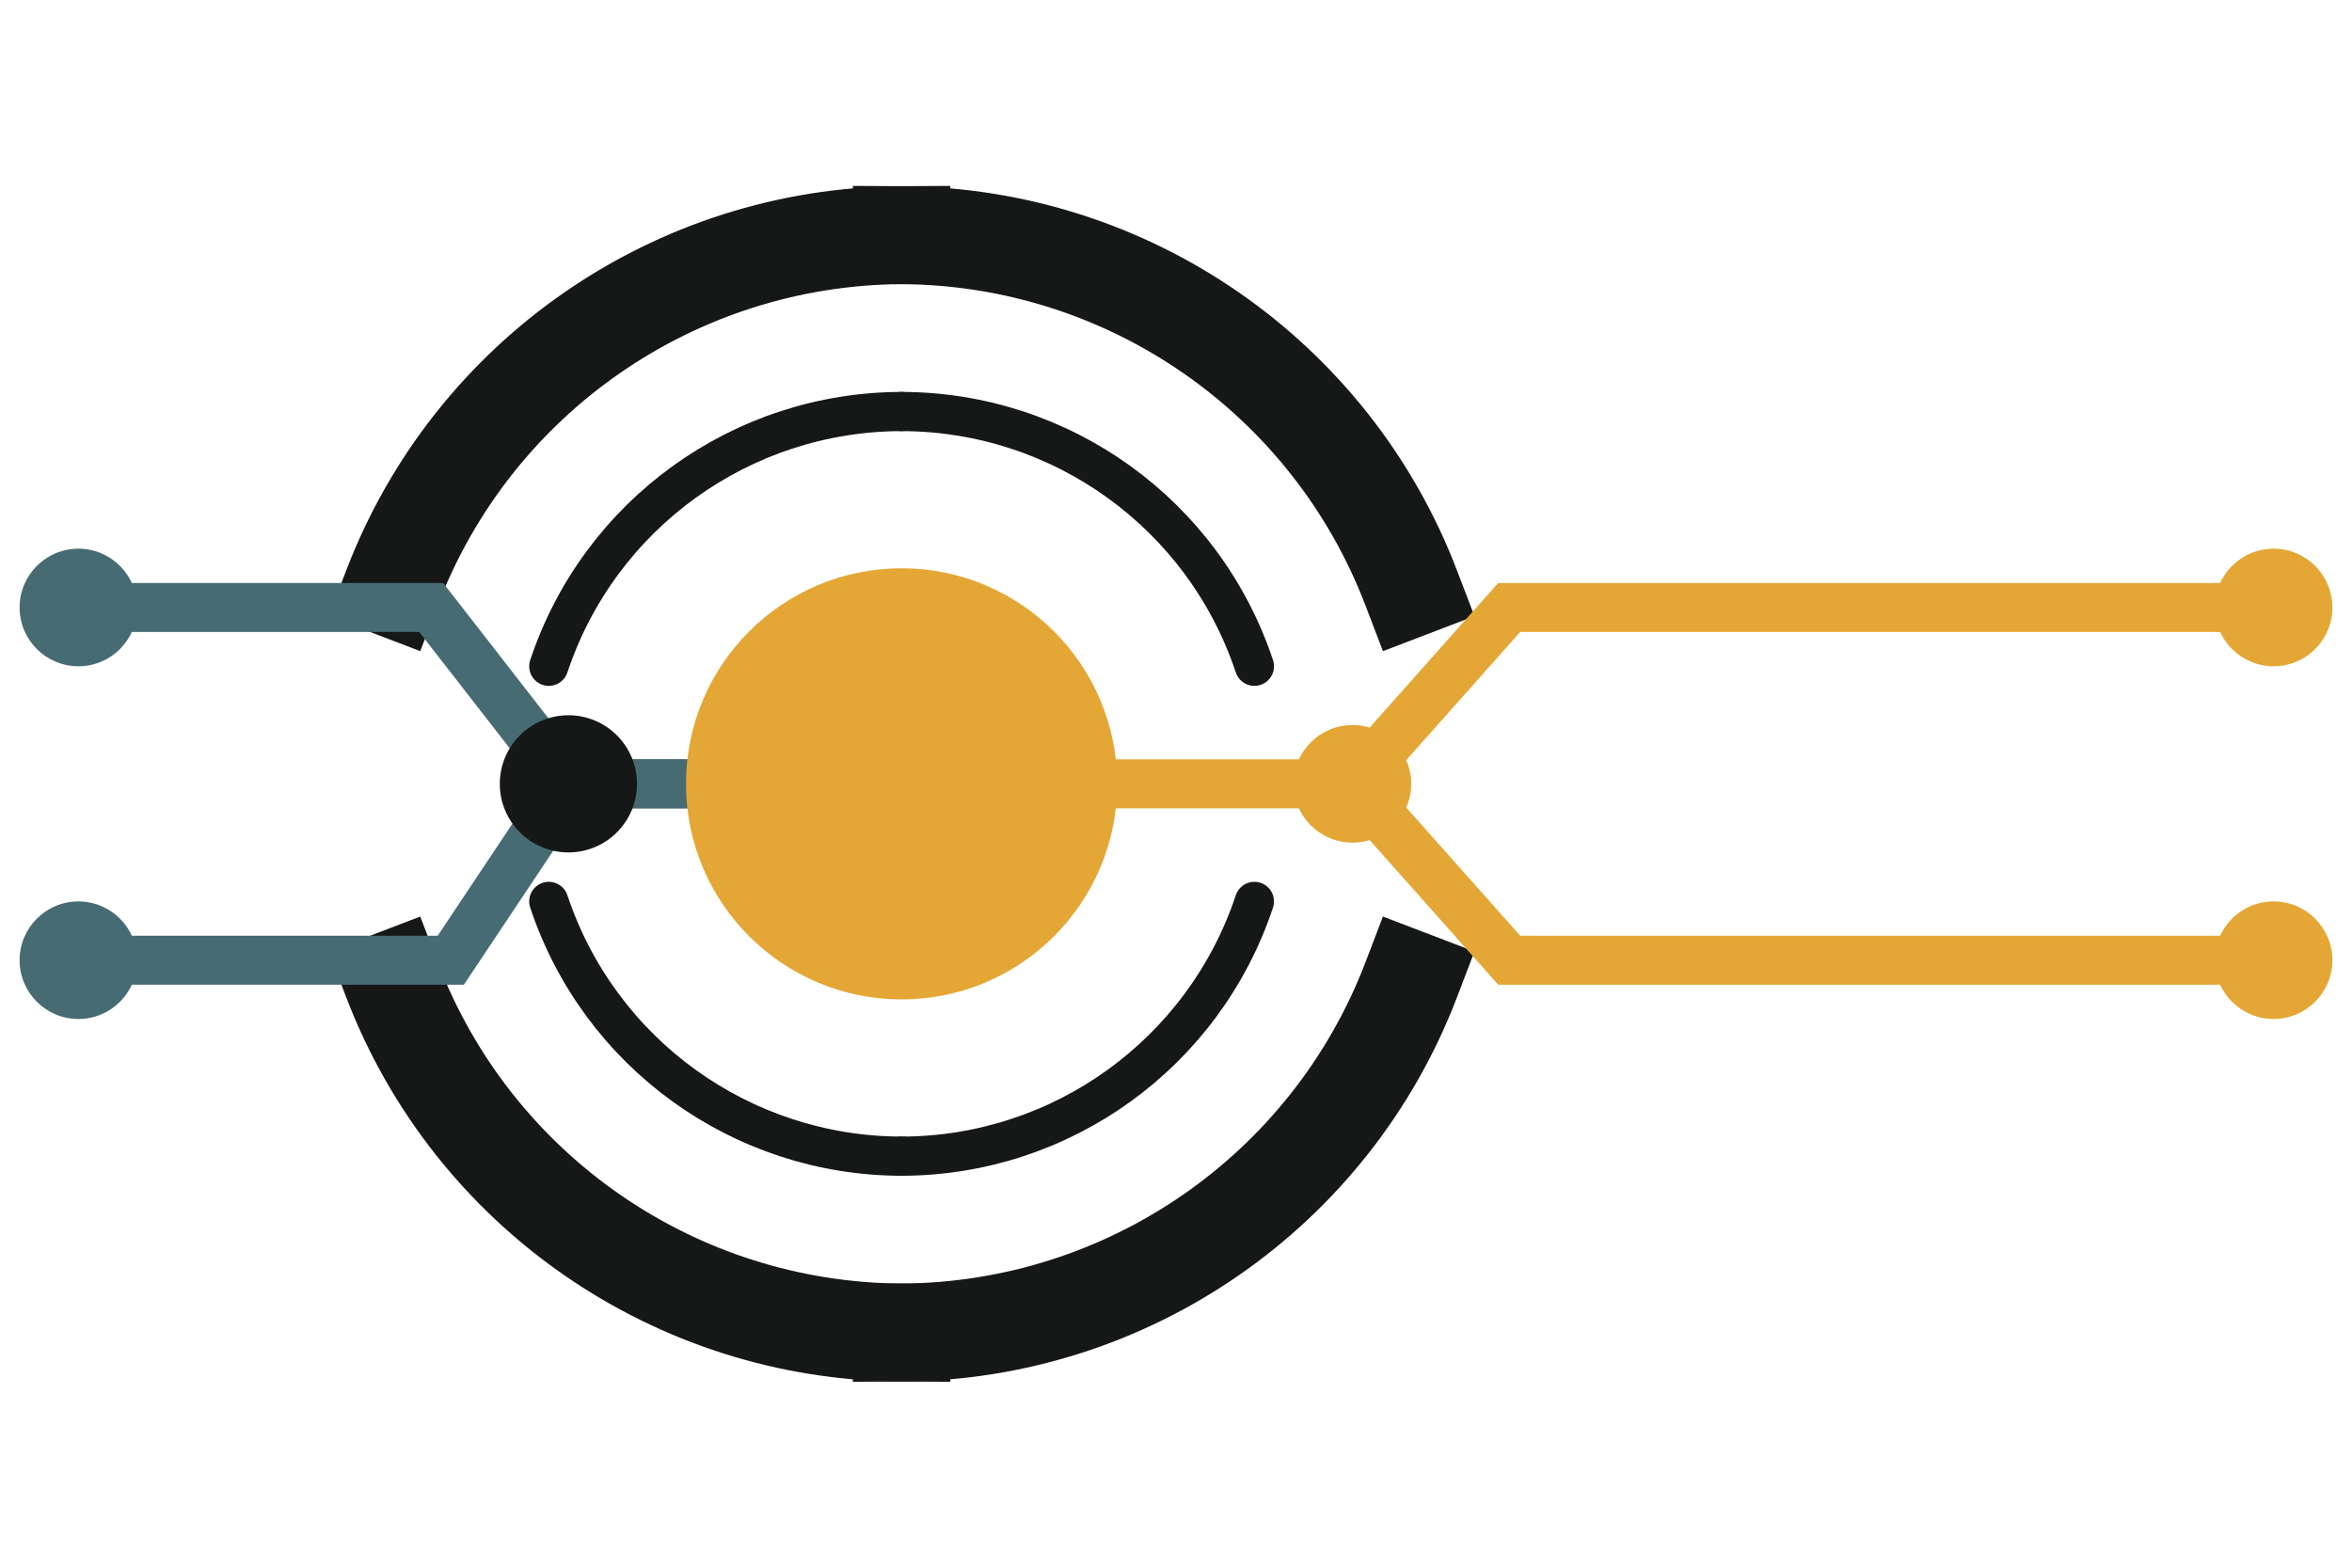
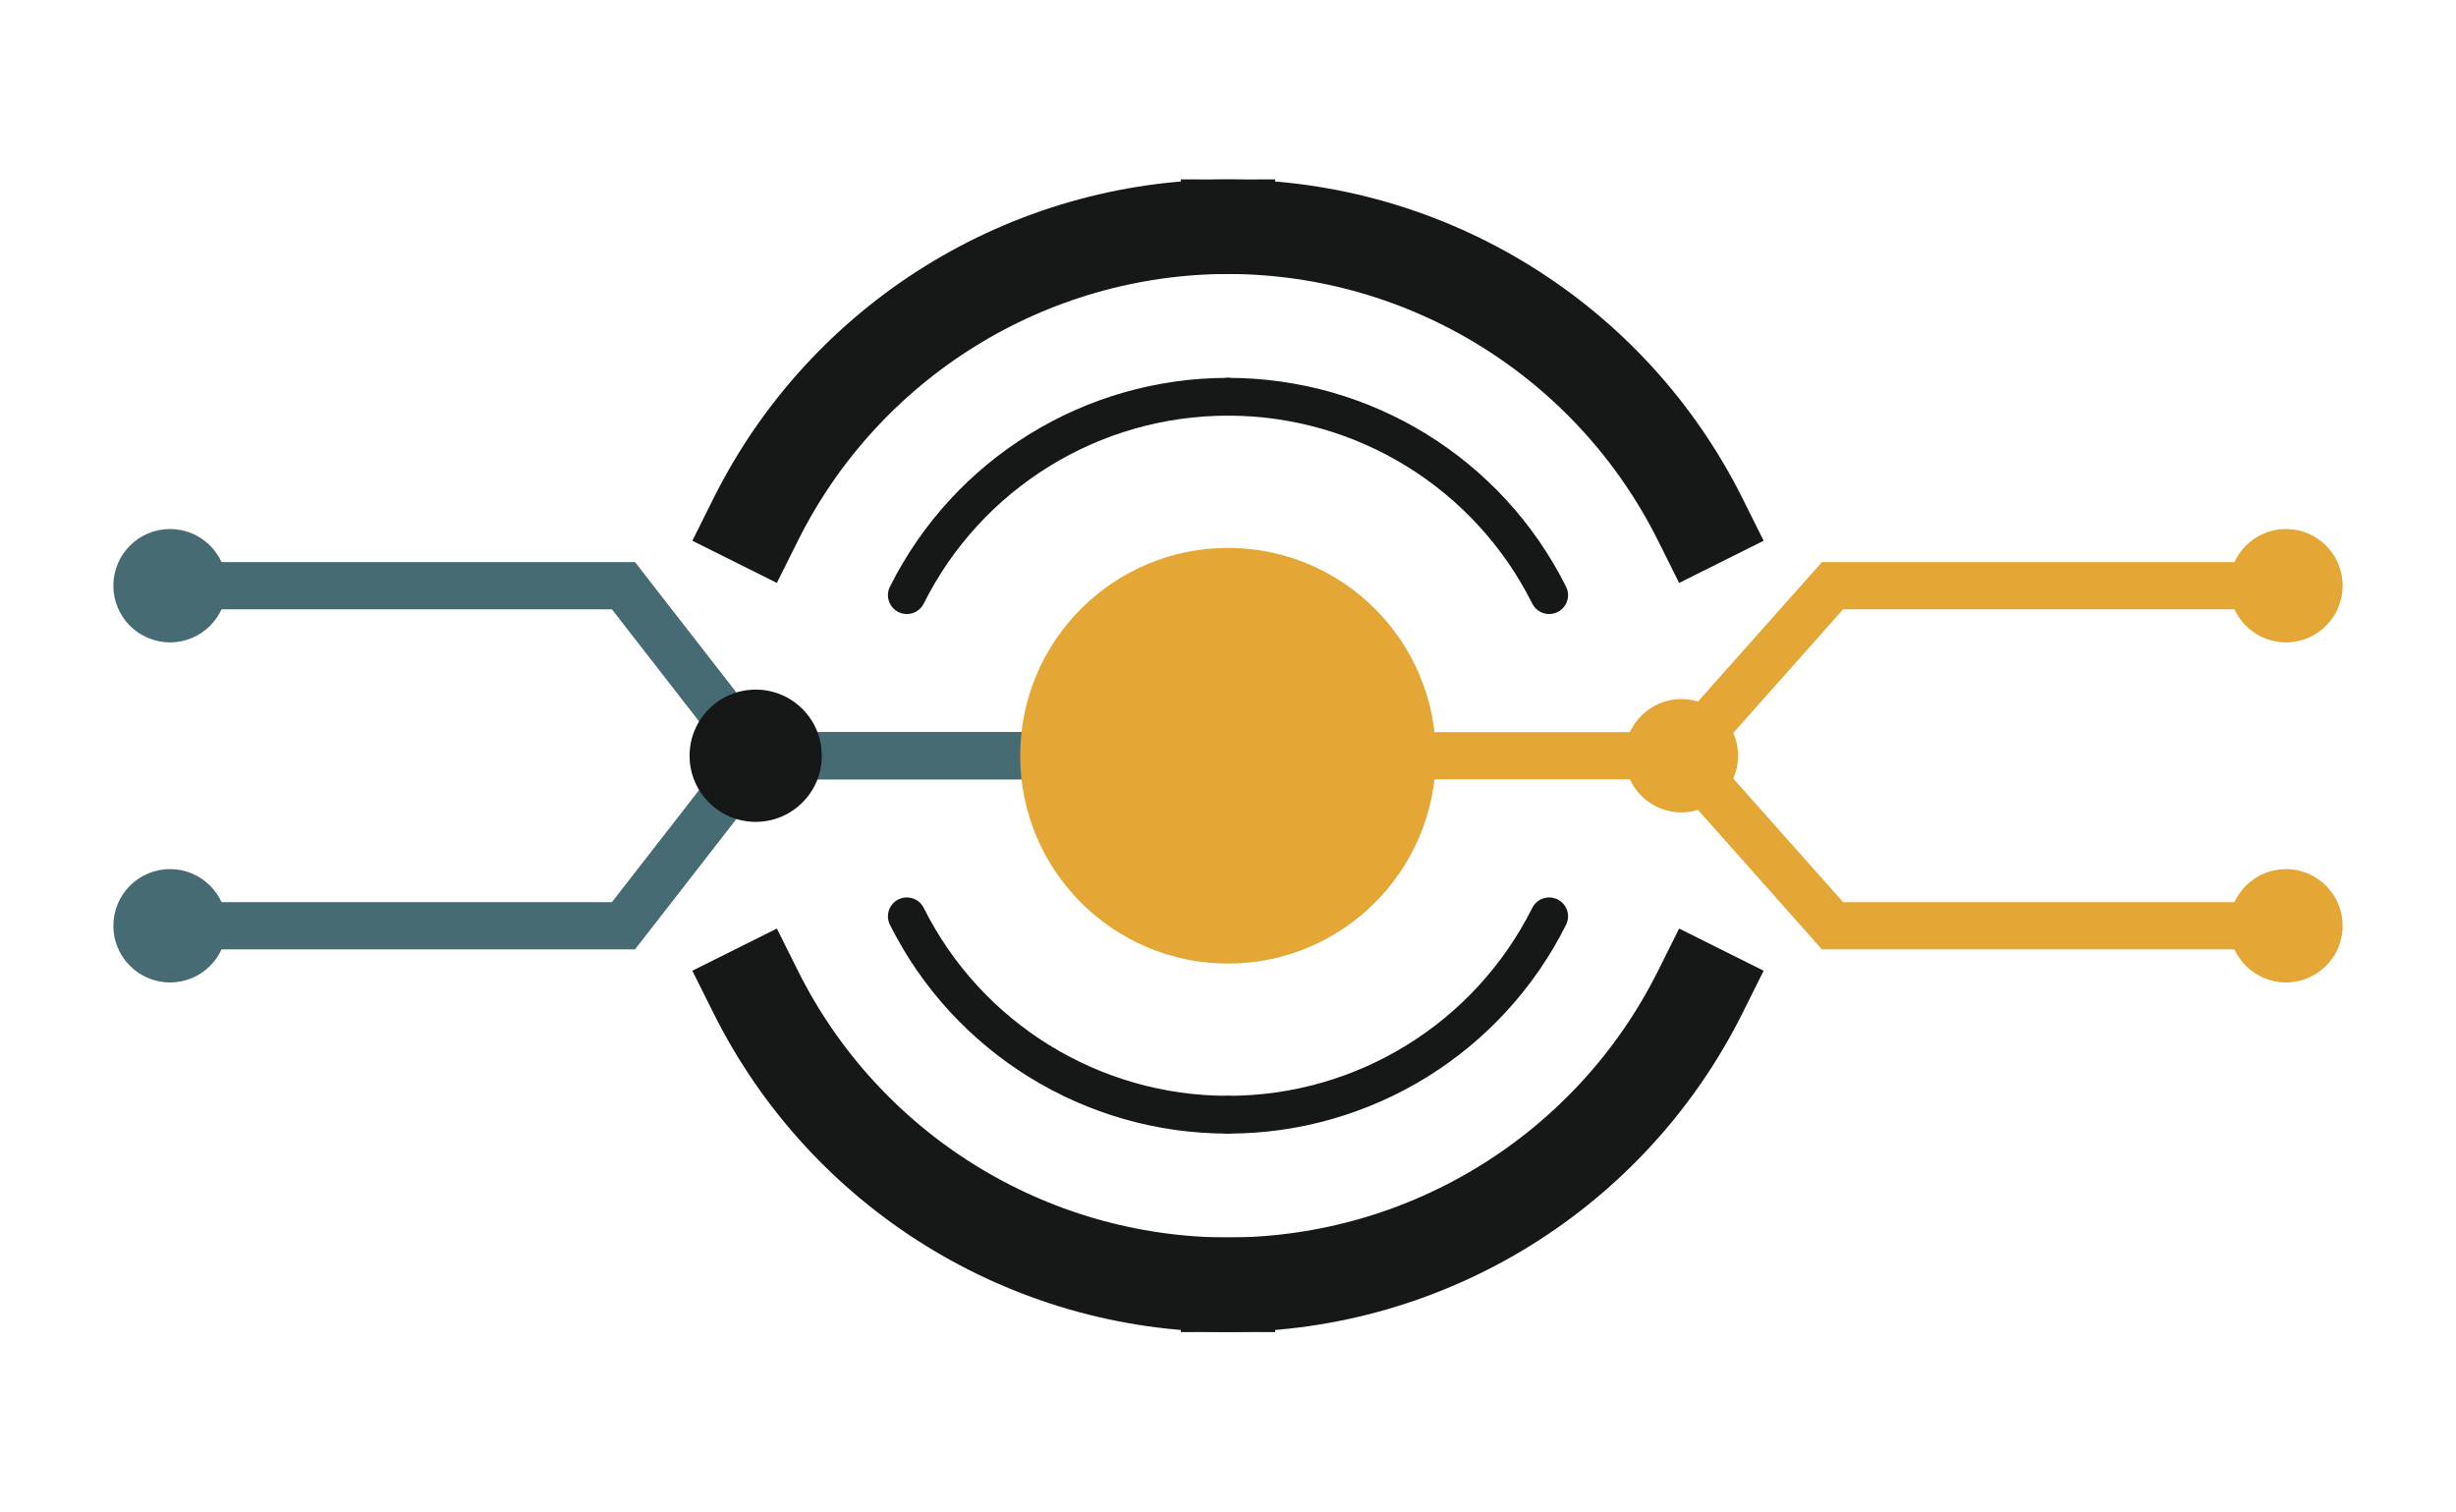
- <svg xmlns="http://www.w3.org/2000/svg" viewBox="0 0 240 160" role="img" aria-labelledby="title desc">
+ <svg xmlns="http://www.w3.org/2000/svg" viewBox="0 0 260 160" role="img" aria-labelledby="title desc">
  <defs>
    <style>
      .ink { fill: none; stroke: #151817; stroke-width: 10; stroke-linecap: square; }
      .inner { fill: none; stroke: #151817; stroke-width: 4; stroke-linecap: round; }
      .steel { fill: none; stroke: #476B73; stroke-width: 5; stroke-linecap: round; }
      .amber-line { fill: none; stroke: #E4A735; stroke-width: 5; stroke-linecap: round; }
      .steel-node { fill: #476B73; }
      .ink-node { fill: #151817; }
      .amber { fill: #E4A735; }
    </style>
  </defs>
-   <path class="ink" d="M92 24a56 56 0 0 1 52 36" />
-   <path class="ink" d="M144 100a56 56 0 0 1-52 36" />
-   <path class="ink" d="M92 136a56 56 0 0 1-52-36" />
-   <path class="ink" d="M40 60a56 56 0 0 1 52-36" />
-   <path class="inner" d="M92 42a38 38 0 0 1 36 26" />
-   <path class="inner" d="M128 92a38 38 0 0 1-36 26" />
-   <path class="inner" d="M92 118a38 38 0 0 1-36-26" />
-   <path class="inner" d="M56 68a38 38 0 0 1 36-26" />
-   <path class="steel" d="M8 62h36l14 18h12" />
-   <path class="steel" d="M8 98h38l12-18h12" />
-   <path class="amber-line" d="M114 80h24" />
-   <path class="amber-line" d="M138 80l16-18h78" />
-   <path class="amber-line" d="M138 80l16 18h78" />
-   <circle class="steel-node" cx="8" cy="62" r="6" />
-   <circle class="steel-node" cx="8" cy="98" r="6" />
-   <circle class="ink-node" cx="58" cy="80" r="7" />
-   <circle class="amber" cx="92" cy="80" r="22" />
-   <circle class="amber" cx="138" cy="80" r="6" />
-   <circle class="amber" cx="232" cy="62" r="6" />
-   <circle class="amber" cx="232" cy="98" r="6" />
+   <path class="ink" d="M130 24a56 56 0 0 1 50 31" />
+   <path class="ink" d="M180 105a56 56 0 0 1-50 31" />
+   <path class="ink" d="M130 136a56 56 0 0 1-50-31" />
+   <path class="ink" d="M80 55a56 56 0 0 1 50-31" />
+   <path class="inner" d="M130 42a38 38 0 0 1 34 21" />
+   <path class="inner" d="M164 97a38 38 0 0 1-34 21" />
+   <path class="inner" d="M130 118a38 38 0 0 1-34-21" />
+   <path class="inner" d="M96 63a38 38 0 0 1 34-21" />
+   <path class="steel" d="M18 62h48l14 18h28" />
+   <path class="steel" d="M18 98h48l14-18h28" />
+   <path class="amber-line" d="M152 80h26" />
+   <path class="amber-line" d="M178 80l16-18h48" />
+   <path class="amber-line" d="M178 80l16 18h48" />
+   <circle class="steel-node" cx="18" cy="62" r="6" />
+   <circle class="steel-node" cx="18" cy="98" r="6" />
+   <circle class="ink-node" cx="80" cy="80" r="7" />
+   <circle class="amber" cx="130" cy="80" r="22" />
+   <circle class="amber" cx="178" cy="80" r="6" />
+   <circle class="amber" cx="242" cy="62" r="6" />
+   <circle class="amber" cx="242" cy="98" r="6" />
</svg>
